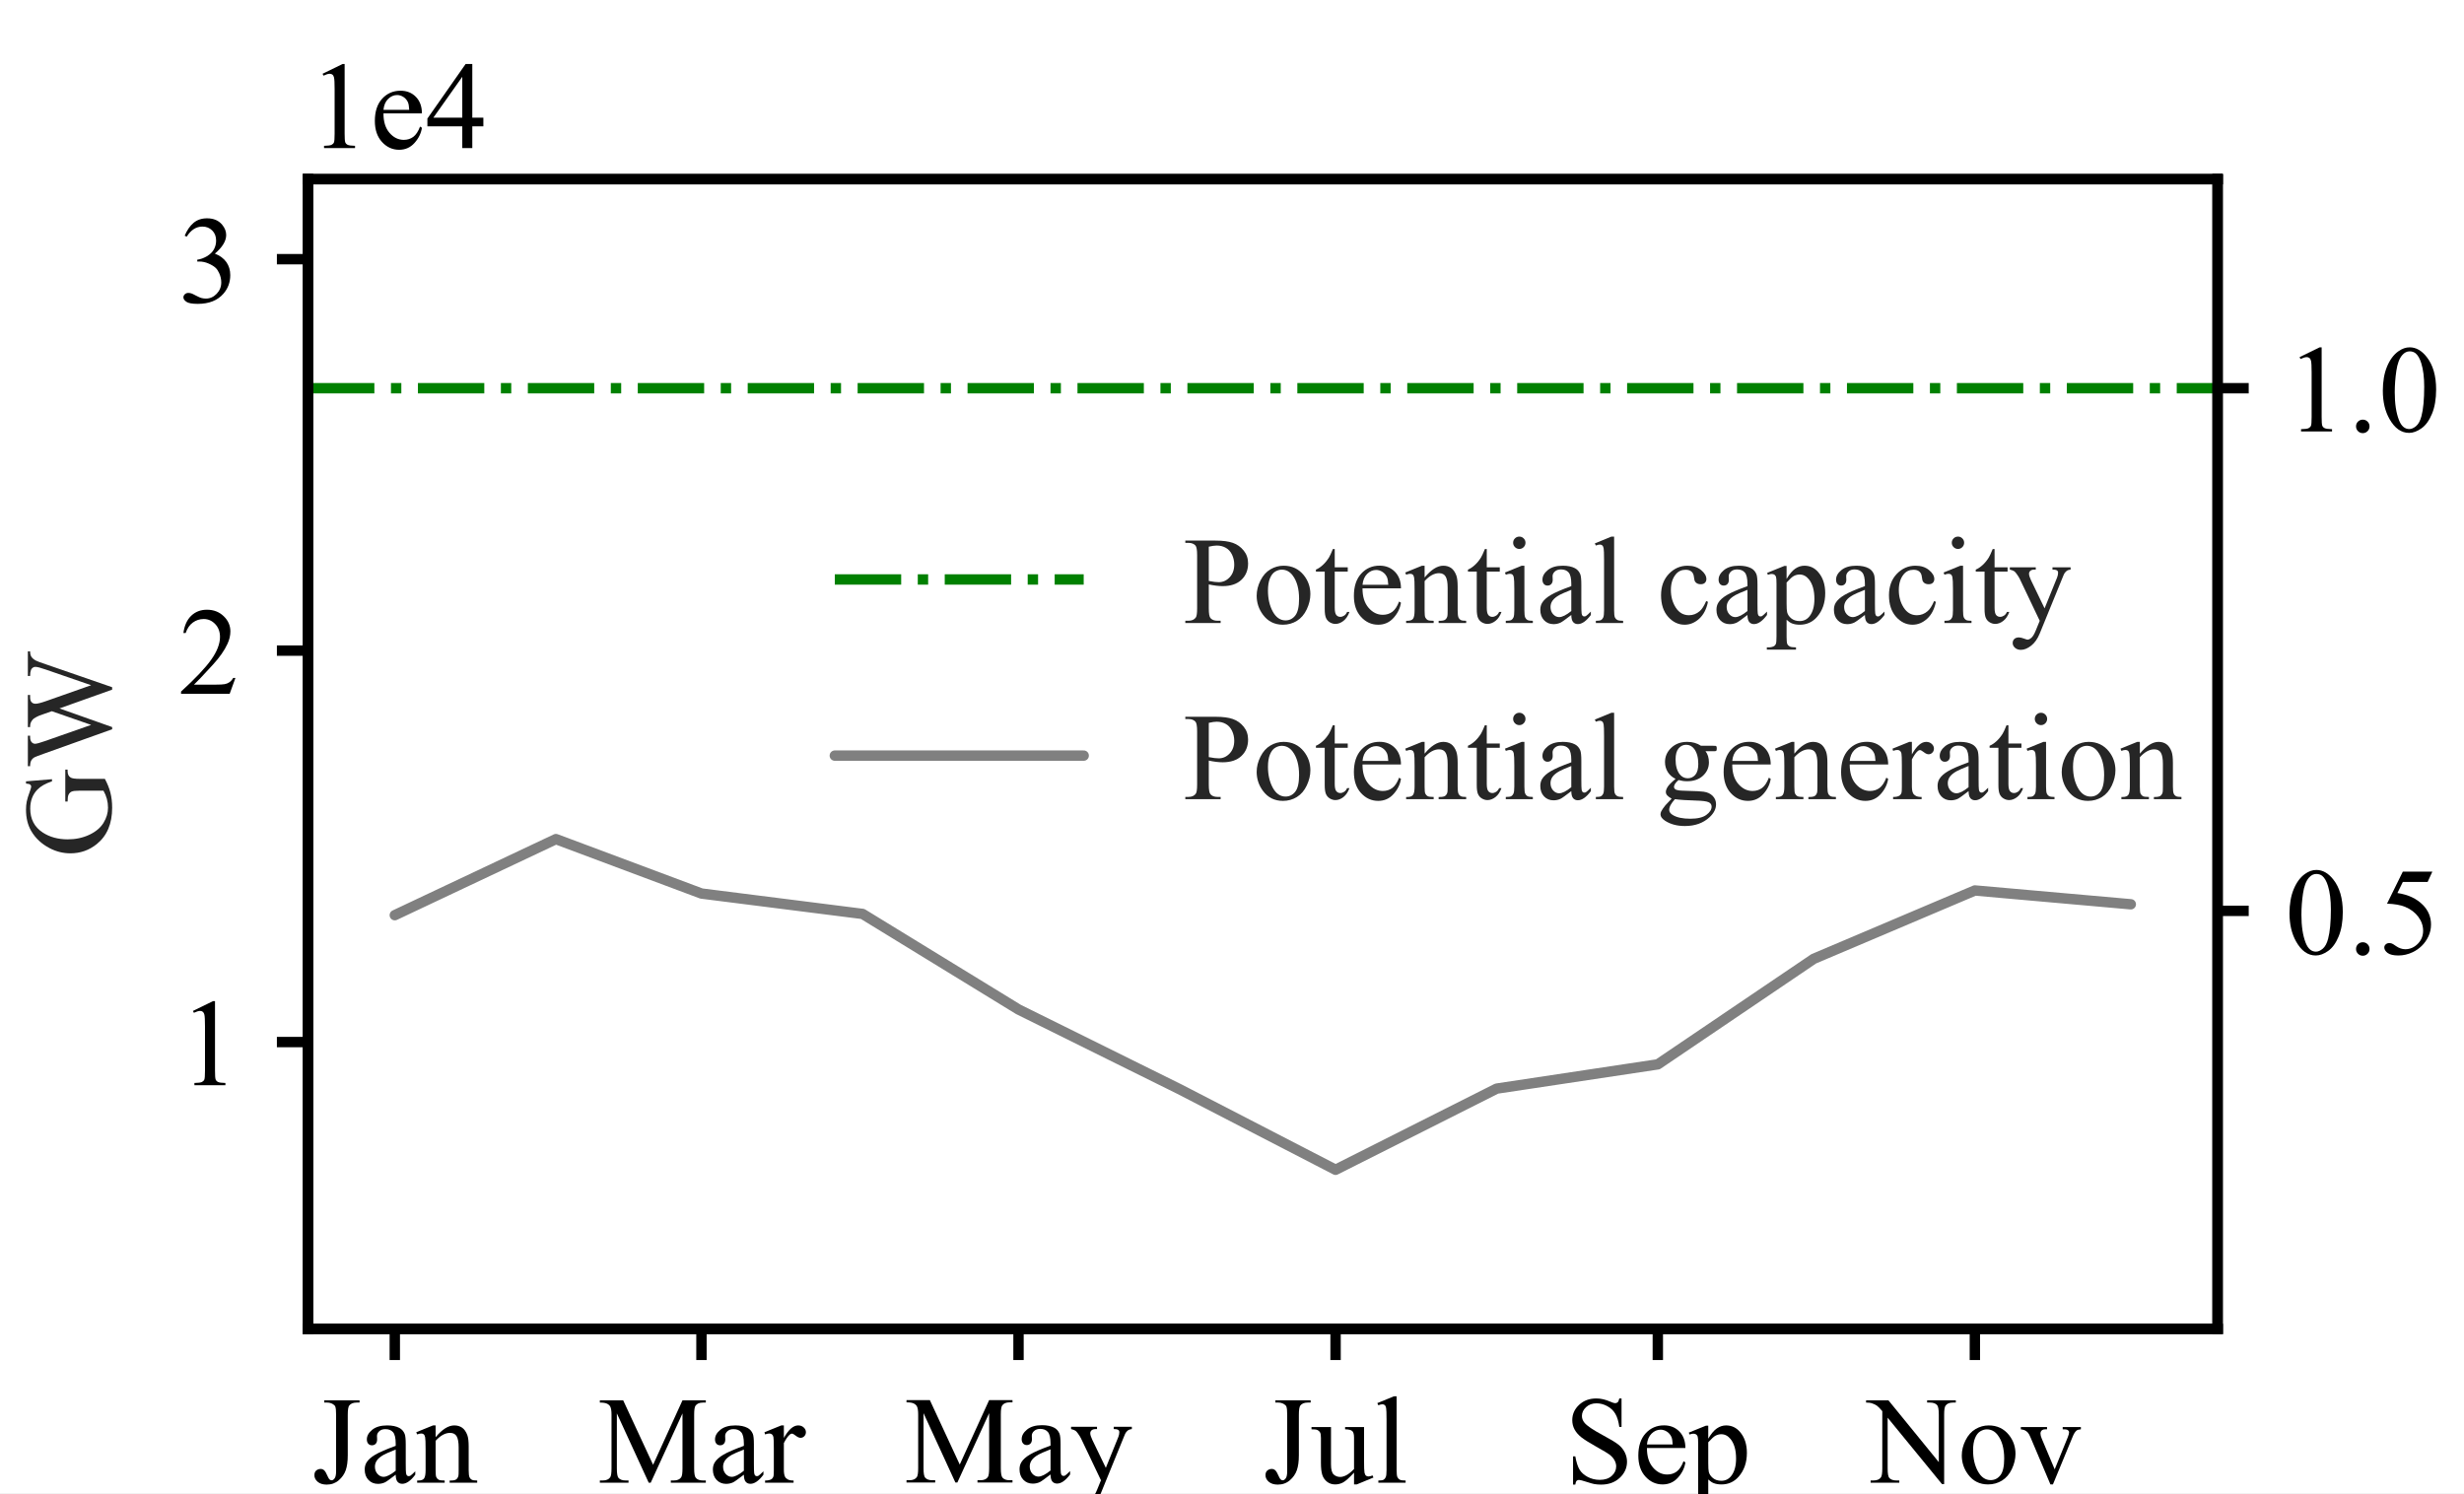
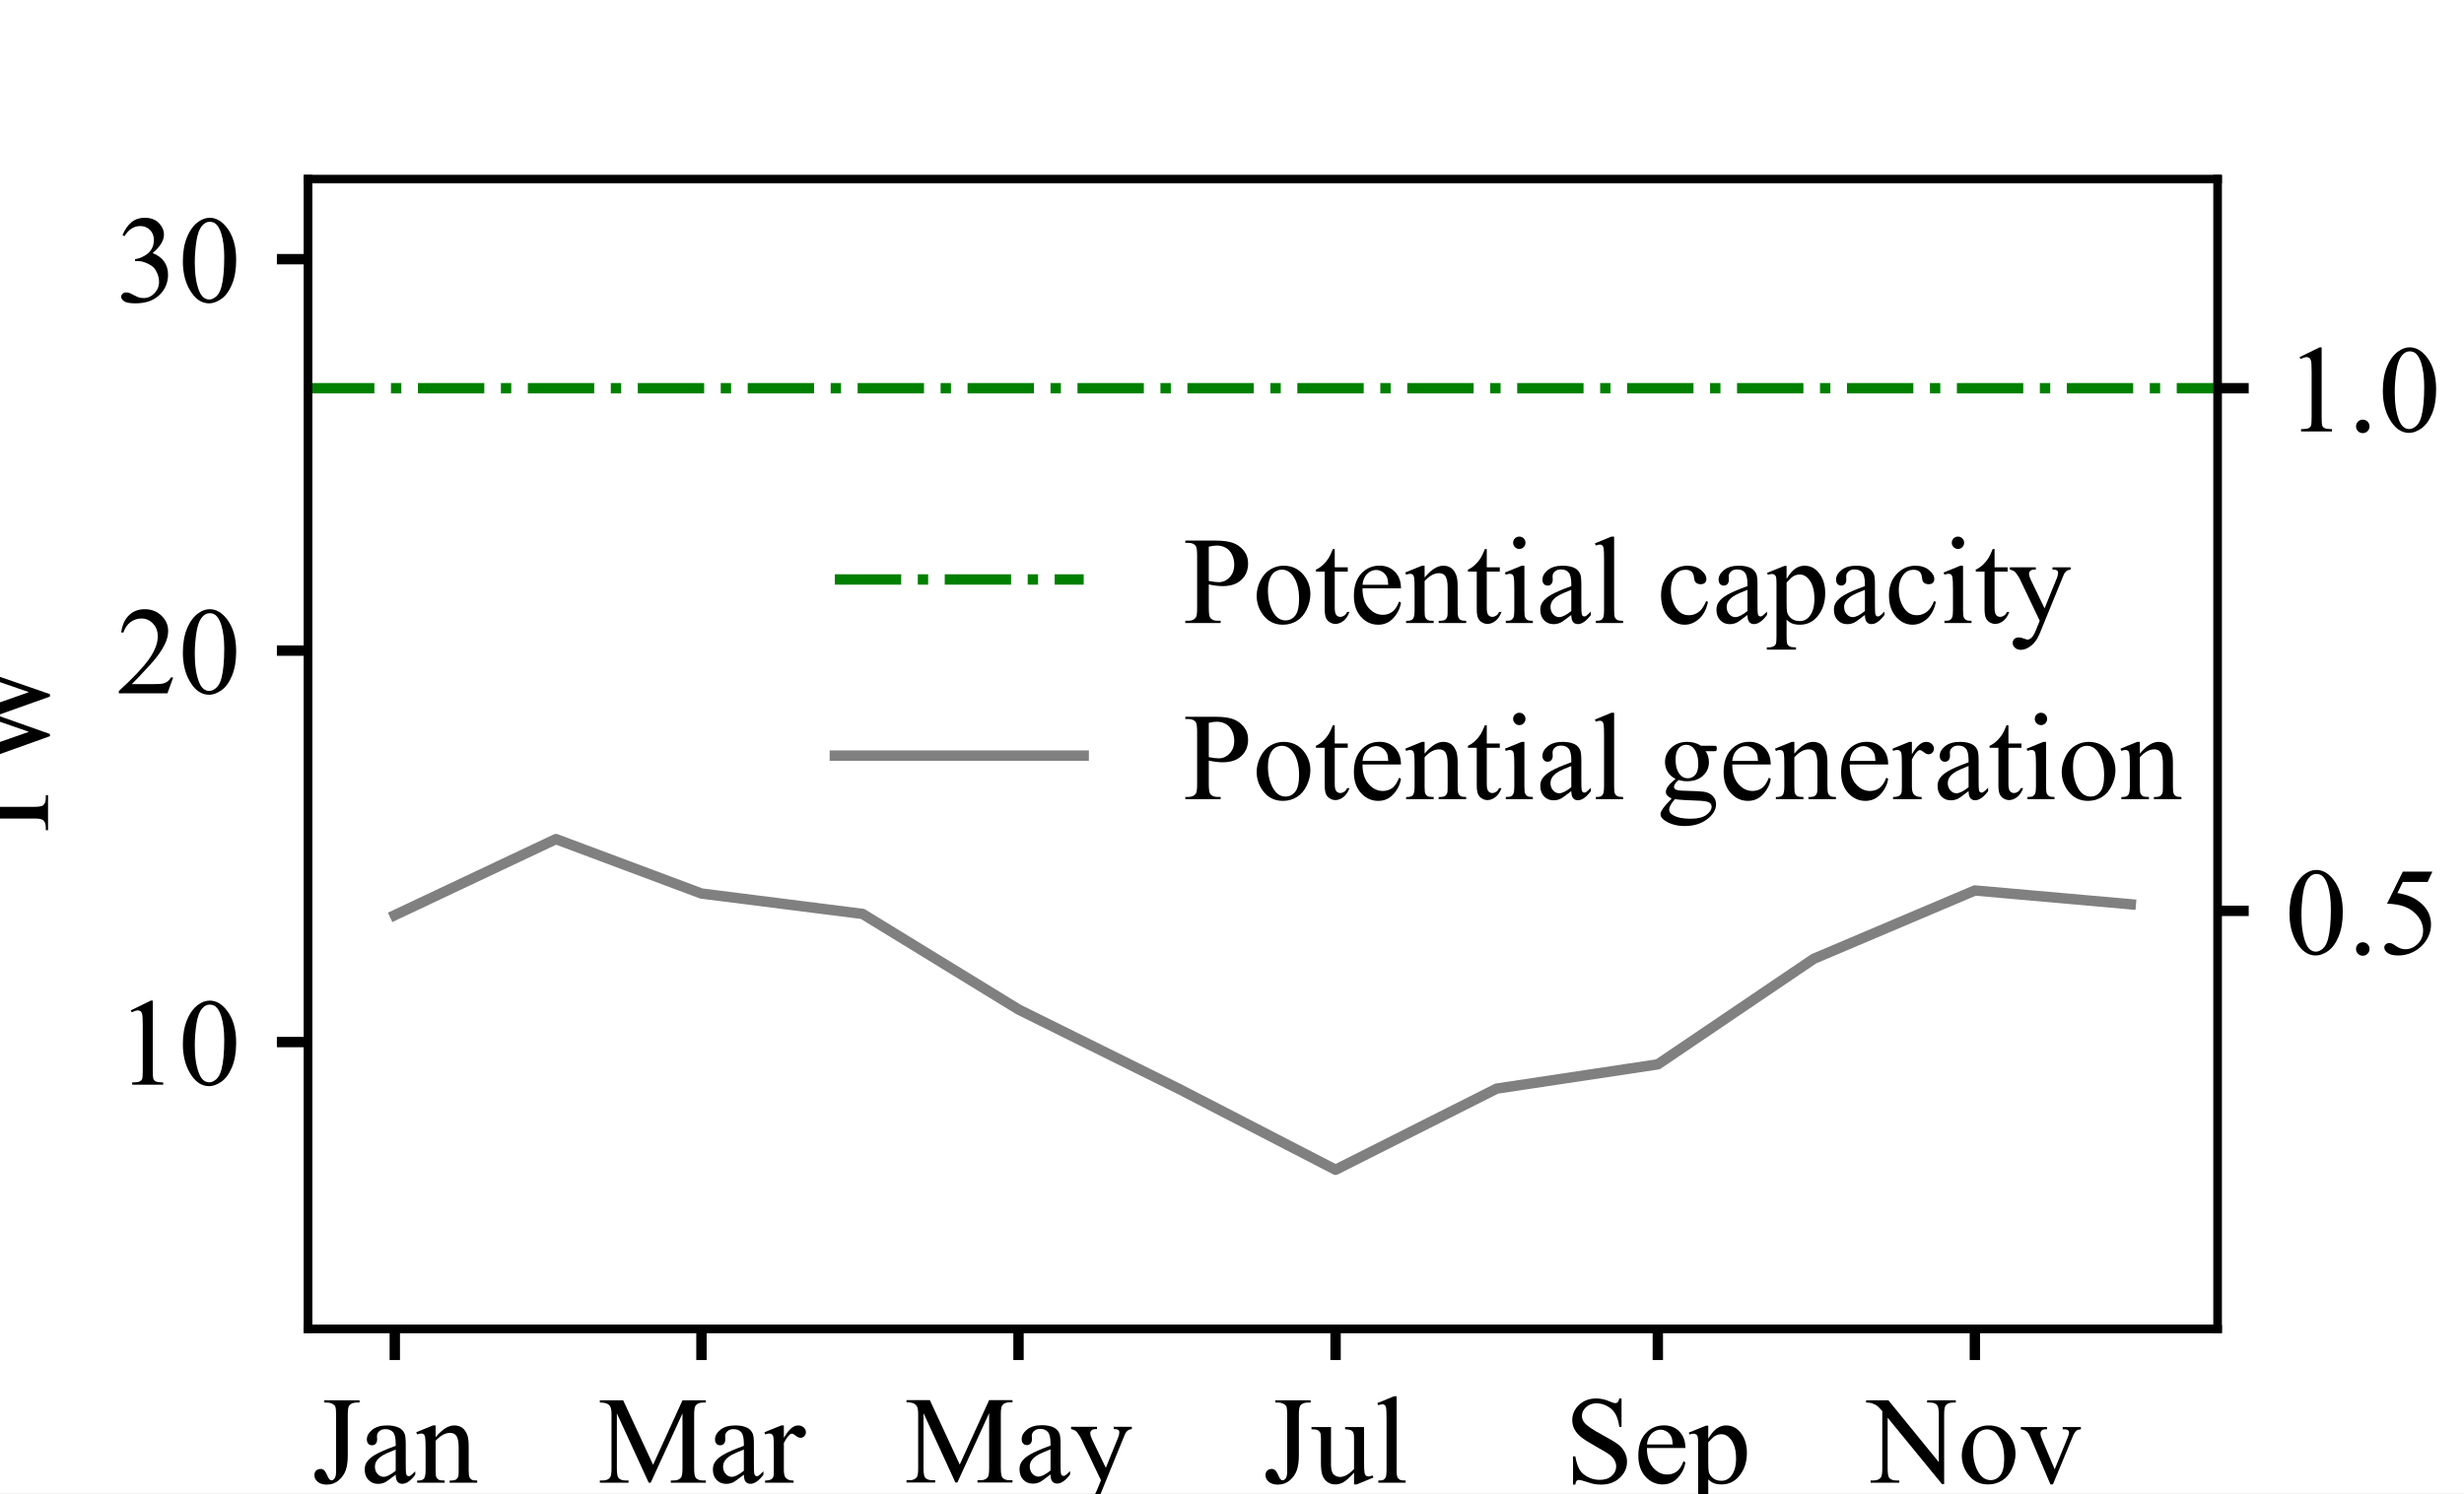
<svg xmlns="http://www.w3.org/2000/svg" xmlns:xlink="http://www.w3.org/1999/xlink" width="237.6pt" height="144pt" viewBox="0 0 237.6 144" version="1.1">
  <defs>
    <style type="text/css">*{stroke-linejoin: round; stroke-linecap: butt}</style>
  </defs>
  <g id="figure_1">
    <g id="patch_1">
      <path d="M 0 144  L 237.6 144  L 237.6 0  L 0 0  z " style="fill: #ffffff" />
    </g>
    <g id="axes_1">
      <g id="patch_2">
        <path d="M 29.7 128.16  L 213.84 128.16  L 213.84 17.28  L 29.7 17.28  z " style="fill: #ffffff" />
      </g>
      <g id="matplotlib.axis_1">
        <g id="xtick_1">
          <g id="line2d_1">
            <defs>
-               <path id="m8b28a72fe4" d="M 0 0  L 0 3  " style="stroke: #000000" />
-             </defs>
-             <g>
-               <use xlink:href="#m8b28a72fe4" x="38.07" y="128.16" style="stroke: #000000" />
+               <path id="md7f08eeae6" d="M 0 0  L 0 3  " style="stroke: #000000" />
+             </defs>
+             <g>
+               <use xlink:href="#md7f08eeae6" x="38.07" y="128.16" style="stroke: #000000" />
            </g>
          </g>
          <g id="text_1">
            <g transform="translate(30.07125 142.9925) scale(0.12 -0.12)">
              <defs>
                <path id="TimesNewRomanPSMT-4a" d="M 638 4122  L 638 4238  L 2453 4238  L 2453 4122  L 2300 4122  Q 2041 4122 1922 3969  Q 1847 3869 1847 3488  L 1847 1416  Q 1847 938 1742 641  Q 1638 344 1381 123  Q 1125 -97 763 -97  Q 469 -97 300 48  Q 131 194 131 381  Q 131 534 209 613  Q 313 709 450 709  Q 550 709 629 643  Q 709 578 831 294  Q 903 125 1016 125  Q 1100 125 1173 228  Q 1247 331 1247 594  L 1247 3488  Q 1247 3809 1206 3913  Q 1175 3991 1075 4047  Q 941 4122 791 4122  L 638 4122  z " transform="scale(0.015625)" />
                <path id="TimesNewRomanPSMT-61" d="M 1822 413  Q 1381 72 1269 19  Q 1100 -59 909 -59  Q 613 -59 420 144  Q 228 347 228 678  Q 228 888 322 1041  Q 450 1253 767 1440  Q 1084 1628 1822 1897  L 1822 2009  Q 1822 2438 1686 2597  Q 1550 2756 1291 2756  Q 1094 2756 978 2650  Q 859 2544 859 2406  L 866 2225  Q 866 2081 792 2003  Q 719 1925 600 1925  Q 484 1925 411 2006  Q 338 2088 338 2228  Q 338 2497 613 2722  Q 888 2947 1384 2947  Q 1766 2947 2009 2819  Q 2194 2722 2281 2516  Q 2338 2381 2338 1966  L 2338 994  Q 2338 584 2353 492  Q 2369 400 2405 369  Q 2441 338 2488 338  Q 2538 338 2575 359  Q 2641 400 2828 588  L 2828 413  Q 2478 -56 2159 -56  Q 2006 -56 1915 50  Q 1825 156 1822 413  z M 1822 616  L 1822 1706  Q 1350 1519 1213 1441  Q 966 1303 859 1153  Q 753 1003 753 825  Q 753 600 887 451  Q 1022 303 1197 303  Q 1434 303 1822 616  z " transform="scale(0.015625)" />
                <path id="TimesNewRomanPSMT-6e" d="M 1034 2341  Q 1538 2947 1994 2947  Q 2228 2947 2397 2830  Q 2566 2713 2666 2444  Q 2734 2256 2734 1869  L 2734 647  Q 2734 375 2778 278  Q 2813 200 2889 156  Q 2966 113 3172 113  L 3172 0  L 1756 0  L 1756 113  L 1816 113  Q 2016 113 2095 173  Q 2175 234 2206 353  Q 2219 400 2219 647  L 2219 1819  Q 2219 2209 2117 2386  Q 2016 2563 1775 2563  Q 1403 2563 1034 2156  L 1034 647  Q 1034 356 1069 288  Q 1113 197 1189 155  Q 1266 113 1500 113  L 1500 0  L 84 0  L 84 113  L 147 113  Q 366 113 442 223  Q 519 334 519 647  L 519 1709  Q 519 2225 495 2337  Q 472 2450 423 2490  Q 375 2531 294 2531  Q 206 2531 84 2484  L 38 2597  L 900 2947  L 1034 2947  L 1034 2341  z " transform="scale(0.015625)" />
              </defs>
              <use xlink:href="#TimesNewRomanPSMT-4a" />
              <use xlink:href="#TimesNewRomanPSMT-61" x="38.916" />
              <use xlink:href="#TimesNewRomanPSMT-6e" x="83.301" />
            </g>
          </g>
        </g>
        <g id="xtick_2">
          <g id="line2d_2">
            <g>
-               <use xlink:href="#m8b28a72fe4" x="67.641" y="128.16" style="stroke: #000000" />
+               <use xlink:href="#md7f08eeae6" x="67.641" y="128.16" style="stroke: #000000" />
            </g>
          </g>
          <g id="text_2">
            <g transform="translate(57.6441 142.9925) scale(0.12 -0.12)">
              <defs>
                <path id="TimesNewRomanPSMT-4d" d="M 2619 0  L 981 3566  L 981 734  Q 981 344 1066 247  Q 1181 116 1431 116  L 1581 116  L 1581 0  L 106 0  L 106 116  L 256 116  Q 525 116 638 278  Q 706 378 706 734  L 706 3503  Q 706 3784 644 3909  Q 600 4000 483 4061  Q 366 4122 106 4122  L 106 4238  L 1306 4238  L 2844 922  L 4356 4238  L 5556 4238  L 5556 4122  L 5409 4122  Q 5138 4122 5025 3959  Q 4956 3859 4956 3503  L 4956 734  Q 4956 344 5044 247  Q 5159 116 5409 116  L 5556 116  L 5556 0  L 3756 0  L 3756 116  L 3906 116  Q 4178 116 4288 278  Q 4356 378 4356 734  L 4356 3566  L 2722 0  L 2619 0  z " transform="scale(0.015625)" />
                <path id="TimesNewRomanPSMT-72" d="M 1038 2947  L 1038 2303  Q 1397 2947 1775 2947  Q 1947 2947 2059 2842  Q 2172 2738 2172 2600  Q 2172 2478 2090 2393  Q 2009 2309 1897 2309  Q 1788 2309 1652 2417  Q 1516 2525 1450 2525  Q 1394 2525 1328 2463  Q 1188 2334 1038 2041  L 1038 669  Q 1038 431 1097 309  Q 1138 225 1241 169  Q 1344 113 1538 113  L 1538 0  L 72 0  L 72 113  Q 291 113 397 181  Q 475 231 506 341  Q 522 394 522 644  L 522 1753  Q 522 2253 501 2348  Q 481 2444 426 2487  Q 372 2531 291 2531  Q 194 2531 72 2484  L 41 2597  L 906 2947  L 1038 2947  z " transform="scale(0.015625)" />
              </defs>
              <use xlink:href="#TimesNewRomanPSMT-4d" />
              <use xlink:href="#TimesNewRomanPSMT-61" x="88.916" />
              <use xlink:href="#TimesNewRomanPSMT-72" x="133.301" />
            </g>
          </g>
        </g>
        <g id="xtick_3">
          <g id="line2d_3">
            <g>
-               <use xlink:href="#m8b28a72fe4" x="98.214" y="128.16" style="stroke: #000000" />
+               <use xlink:href="#md7f08eeae6" x="98.214" y="128.16" style="stroke: #000000" />
            </g>
          </g>
          <g id="text_3">
            <g transform="translate(87.21496 142.97) scale(0.12 -0.12)">
              <defs>
                <path id="TimesNewRomanPSMT-79" d="M 38 2863  L 1372 2863  L 1372 2747  L 1306 2747  Q 1166 2747 1095 2686  Q 1025 2625 1025 2534  Q 1025 2413 1128 2197  L 1825 753  L 2466 2334  Q 2519 2463 2519 2588  Q 2519 2644 2497 2672  Q 2472 2706 2419 2726  Q 2366 2747 2231 2747  L 2231 2863  L 3163 2863  L 3163 2747  Q 3047 2734 2984 2696  Q 2922 2659 2847 2556  Q 2819 2513 2741 2316  L 1575 -541  Q 1406 -956 1132 -1168  Q 859 -1381 606 -1381  Q 422 -1381 303 -1275  Q 184 -1169 184 -1031  Q 184 -900 270 -820  Q 356 -741 506 -741  Q 609 -741 788 -809  Q 913 -856 944 -856  Q 1038 -856 1148 -759  Q 1259 -663 1372 -384  L 1575 113  L 547 2272  Q 500 2369 397 2513  Q 319 2622 269 2659  Q 197 2709 38 2747  L 38 2863  z " transform="scale(0.015625)" />
              </defs>
              <use xlink:href="#TimesNewRomanPSMT-4d" />
              <use xlink:href="#TimesNewRomanPSMT-61" x="88.916" />
              <use xlink:href="#TimesNewRomanPSMT-79" x="133.301" />
            </g>
          </g>
        </g>
        <g id="xtick_4">
          <g id="line2d_4">
            <g>
-               <use xlink:href="#m8b28a72fe4" x="128.787" y="128.16" style="stroke: #000000" />
+               <use xlink:href="#md7f08eeae6" x="128.787" y="128.16" style="stroke: #000000" />
            </g>
          </g>
          <g id="text_4">
            <g transform="translate(121.7846 142.9925) scale(0.12 -0.12)">
              <defs>
                <path id="TimesNewRomanPSMT-75" d="M 2709 2863  L 2709 1128  Q 2709 631 2732 520  Q 2756 409 2807 365  Q 2859 322 2928 322  Q 3025 322 3147 375  L 3191 266  L 2334 -88  L 2194 -88  L 2194 519  Q 1825 119 1631 15  Q 1438 -88 1222 -88  Q 981 -88 804 51  Q 628 191 559 409  Q 491 628 491 1028  L 491 2306  Q 491 2509 447 2587  Q 403 2666 317 2708  Q 231 2750 6 2747  L 6 2863  L 1009 2863  L 1009 947  Q 1009 547 1148 422  Q 1288 297 1484 297  Q 1619 297 1789 381  Q 1959 466 2194 703  L 2194 2325  Q 2194 2569 2105 2655  Q 2016 2741 1734 2747  L 1734 2863  L 2709 2863  z " transform="scale(0.015625)" />
                <path id="TimesNewRomanPSMT-6c" d="M 1184 4444  L 1184 647  Q 1184 378 1223 290  Q 1263 203 1344 158  Q 1425 113 1647 113  L 1647 0  L 244 0  L 244 113  Q 441 113 512 153  Q 584 194 625 287  Q 666 381 666 647  L 666 3247  Q 666 3731 644 3842  Q 622 3953 573 3993  Q 525 4034 450 4034  Q 369 4034 244 3984  L 191 4094  L 1044 4444  L 1184 4444  z " transform="scale(0.015625)" />
              </defs>
              <use xlink:href="#TimesNewRomanPSMT-4a" />
              <use xlink:href="#TimesNewRomanPSMT-75" x="38.916" />
              <use xlink:href="#TimesNewRomanPSMT-6c" x="88.916" />
            </g>
          </g>
        </g>
        <g id="xtick_5">
          <g id="line2d_5">
            <g>
-               <use xlink:href="#m8b28a72fe4" x="159.861" y="128.16" style="stroke: #000000" />
+               <use xlink:href="#md7f08eeae6" x="159.861" y="128.16" style="stroke: #000000" />
            </g>
          </g>
          <g id="text_5">
            <g transform="translate(150.861 142.9925) scale(0.12 -0.12)">
              <defs>
                <path id="TimesNewRomanPSMT-53" d="M 2934 4334  L 2934 2869  L 2819 2869  Q 2763 3291 2617 3541  Q 2472 3791 2203 3937  Q 1934 4084 1647 4084  Q 1322 4084 1109 3886  Q 897 3688 897 3434  Q 897 3241 1031 3081  Q 1225 2847 1953 2456  Q 2547 2138 2764 1967  Q 2981 1797 3098 1565  Q 3216 1334 3216 1081  Q 3216 600 2842 251  Q 2469 -97 1881 -97  Q 1697 -97 1534 -69  Q 1438 -53 1133 45  Q 828 144 747 144  Q 669 144 623 97  Q 578 50 556 -97  L 441 -97  L 441 1356  L 556 1356  Q 638 900 775 673  Q 913 447 1195 297  Q 1478 147 1816 147  Q 2206 147 2432 353  Q 2659 559 2659 841  Q 2659 997 2573 1156  Q 2488 1316 2306 1453  Q 2184 1547 1640 1851  Q 1097 2156 867 2337  Q 638 2519 519 2737  Q 400 2956 400 3219  Q 400 3675 750 4004  Q 1100 4334 1641 4334  Q 1978 4334 2356 4169  Q 2531 4091 2603 4091  Q 2684 4091 2736 4139  Q 2788 4188 2819 4334  L 2934 4334  z " transform="scale(0.015625)" />
                <path id="TimesNewRomanPSMT-65" d="M 681 1784  Q 678 1147 991 784  Q 1303 422 1725 422  Q 2006 422 2214 576  Q 2422 731 2563 1106  L 2659 1044  Q 2594 616 2278 264  Q 1963 -88 1488 -88  Q 972 -88 605 314  Q 238 716 238 1394  Q 238 2128 614 2539  Q 991 2950 1559 2950  Q 2041 2950 2350 2633  Q 2659 2316 2659 1784  L 681 1784  z M 681 1966  L 2006 1966  Q 1991 2241 1941 2353  Q 1863 2528 1708 2628  Q 1553 2728 1384 2728  Q 1125 2728 920 2526  Q 716 2325 681 1966  z " transform="scale(0.015625)" />
                <path id="TimesNewRomanPSMT-70" d="M -6 2578  L 875 2934  L 994 2934  L 994 2266  Q 1216 2644 1439 2795  Q 1663 2947 1909 2947  Q 2341 2947 2628 2609  Q 2981 2197 2981 1534  Q 2981 794 2556 309  Q 2206 -88 1675 -88  Q 1444 -88 1275 -22  Q 1150 25 994 166  L 994 -706  Q 994 -1000 1030 -1079  Q 1066 -1159 1155 -1206  Q 1244 -1253 1478 -1253  L 1478 -1369  L -22 -1369  L -22 -1253  L 56 -1253  Q 228 -1256 350 -1188  Q 409 -1153 442 -1076  Q 475 -1000 475 -688  L 475 2019  Q 475 2297 450 2372  Q 425 2447 370 2484  Q 316 2522 222 2522  Q 147 2522 31 2478  L -6 2578  z M 994 2081  L 994 1013  Q 994 666 1022 556  Q 1066 375 1236 237  Q 1406 100 1666 100  Q 1978 100 2172 344  Q 2425 663 2425 1241  Q 2425 1897 2138 2250  Q 1938 2494 1663 2494  Q 1513 2494 1366 2419  Q 1253 2363 994 2081  z " transform="scale(0.015625)" />
              </defs>
              <use xlink:href="#TimesNewRomanPSMT-53" />
              <use xlink:href="#TimesNewRomanPSMT-65" x="55.615" />
              <use xlink:href="#TimesNewRomanPSMT-70" x="100" />
            </g>
          </g>
        </g>
        <g id="xtick_6">
          <g id="line2d_6">
            <g>
-               <use xlink:href="#m8b28a72fe4" x="190.434" y="128.16" style="stroke: #000000" />
+               <use xlink:href="#md7f08eeae6" x="190.434" y="128.16" style="stroke: #000000" />
            </g>
          </g>
          <g id="text_6">
            <g transform="translate(180.1009 142.9925) scale(0.12 -0.12)">
              <defs>
                <path id="TimesNewRomanPSMT-4e" d="M -84 4238  L 1066 4238  L 3656 1059  L 3656 3503  Q 3656 3894 3569 3991  Q 3453 4122 3203 4122  L 3056 4122  L 3056 4238  L 4531 4238  L 4531 4122  L 4381 4122  Q 4113 4122 4000 3959  Q 3931 3859 3931 3503  L 3931 -69  L 3819 -69  L 1025 3344  L 1025 734  Q 1025 344 1109 247  Q 1228 116 1475 116  L 1625 116  L 1625 0  L 150 0  L 150 116  L 297 116  Q 569 116 681 278  Q 750 378 750 734  L 750 3681  Q 566 3897 470 3965  Q 375 4034 191 4094  Q 100 4122 -84 4122  L -84 4238  z " transform="scale(0.015625)" />
                <path id="TimesNewRomanPSMT-6f" d="M 1600 2947  Q 2250 2947 2644 2453  Q 2978 2031 2978 1484  Q 2978 1100 2793 706  Q 2609 313 2286 112  Q 1963 -88 1566 -88  Q 919 -88 538 428  Q 216 863 216 1403  Q 216 1797 411 2186  Q 606 2575 925 2761  Q 1244 2947 1600 2947  z M 1503 2744  Q 1338 2744 1170 2645  Q 1003 2547 900 2300  Q 797 2053 797 1666  Q 797 1041 1045 587  Q 1294 134 1700 134  Q 2003 134 2200 384  Q 2397 634 2397 1244  Q 2397 2006 2069 2444  Q 1847 2744 1503 2744  z " transform="scale(0.015625)" />
                <path id="TimesNewRomanPSMT-76" d="M 53 2863  L 1400 2863  L 1400 2747  L 1313 2747  Q 1191 2747 1127 2687  Q 1063 2628 1063 2528  Q 1063 2419 1128 2269  L 1794 688  L 2463 2328  Q 2534 2503 2534 2594  Q 2534 2638 2509 2666  Q 2475 2713 2422 2730  Q 2369 2747 2206 2747  L 2206 2863  L 3141 2863  L 3141 2747  Q 2978 2734 2916 2681  Q 2806 2588 2719 2369  L 1703 -88  L 1575 -88  L 553 2328  Q 484 2497 421 2570  Q 359 2644 263 2694  Q 209 2722 53 2747  L 53 2863  z " transform="scale(0.015625)" />
              </defs>
              <use xlink:href="#TimesNewRomanPSMT-4e" />
              <use xlink:href="#TimesNewRomanPSMT-6f" x="72.217" />
              <use xlink:href="#TimesNewRomanPSMT-76" x="122.217" />
            </g>
          </g>
        </g>
      </g>
      <g id="matplotlib.axis_2">
        <g id="ytick_1">
          <g id="line2d_7">
            <defs>
-               <path id="m604a3c6dfc" d="M 0 0  L -3 0  " style="stroke: #000000" />
-             </defs>
-             <g>
-               <use xlink:href="#m604a3c6dfc" x="29.7" y="100.493" style="stroke: #000000" />
+               <path id="mec3d476c52" d="M 0 0  L -3 0  " style="stroke: #000000" />
+             </defs>
+             <g>
+               <use xlink:href="#mec3d476c52" x="29.7" y="100.493" style="stroke: #000000" />
            </g>
          </g>
          <g id="text_7">
-             <g transform="translate(17.2 104.6588) scale(0.12 -0.12)">
+             <g transform="translate(11.2 104.6588) scale(0.12 -0.12)">
              <defs>
                <path id="TimesNewRomanPSMT-31" d="M 750 3822  L 1781 4325  L 1884 4325  L 1884 747  Q 1884 391 1914 303  Q 1944 216 2037 169  Q 2131 122 2419 116  L 2419 0  L 825 0  L 825 116  Q 1125 122 1212 167  Q 1300 213 1334 289  Q 1369 366 1369 747  L 1369 3034  Q 1369 3497 1338 3628  Q 1316 3728 1258 3775  Q 1200 3822 1119 3822  Q 1003 3822 797 3725  L 750 3822  z " transform="scale(0.015625)" />
-               </defs>
-               <use xlink:href="#TimesNewRomanPSMT-31" />
+                 <path id="TimesNewRomanPSMT-30" d="M 231 2094  Q 231 2819 450 3342  Q 669 3866 1031 4122  Q 1313 4325 1613 4325  Q 2100 4325 2488 3828  Q 2972 3213 2972 2159  Q 2972 1422 2759 906  Q 2547 391 2217 158  Q 1888 -75 1581 -75  Q 975 -75 572 641  Q 231 1244 231 2094  z M 844 2016  Q 844 1141 1059 588  Q 1238 122 1591 122  Q 1759 122 1940 273  Q 2122 425 2216 781  Q 2359 1319 2359 2297  Q 2359 3022 2209 3506  Q 2097 3866 1919 4016  Q 1791 4119 1609 4119  Q 1397 4119 1231 3928  Q 1006 3669 925 3112  Q 844 2556 844 2016  z " transform="scale(0.015625)" />
+               </defs>
+               <use xlink:href="#TimesNewRomanPSMT-31" transform="translate(0 0.421875)" />
+               <use xlink:href="#TimesNewRomanPSMT-30" transform="translate(50 0.421875)" />
            </g>
          </g>
        </g>
        <g id="ytick_2">
          <g id="line2d_8">
            <g>
-               <use xlink:href="#m604a3c6dfc" x="29.7" y="62.745" style="stroke: #000000" />
+               <use xlink:href="#mec3d476c52" x="29.7" y="62.745" style="stroke: #000000" />
            </g>
          </g>
          <g id="text_8">
-             <g transform="translate(17.2 66.91128) scale(0.12 -0.12)">
+             <g transform="translate(11.2 66.91128) scale(0.12 -0.12)">
              <defs>
                <path id="TimesNewRomanPSMT-32" d="M 2934 816  L 2638 0  L 138 0  L 138 116  Q 1241 1122 1691 1759  Q 2141 2397 2141 2925  Q 2141 3328 1894 3587  Q 1647 3847 1303 3847  Q 991 3847 742 3664  Q 494 3481 375 3128  L 259 3128  Q 338 3706 661 4015  Q 984 4325 1469 4325  Q 1984 4325 2329 3994  Q 2675 3663 2675 3213  Q 2675 2891 2525 2569  Q 2294 2063 1775 1497  Q 997 647 803 472  L 1909 472  Q 2247 472 2383 497  Q 2519 522 2628 598  Q 2738 675 2819 816  L 2934 816  z " transform="scale(0.015625)" />
              </defs>
-               <use xlink:href="#TimesNewRomanPSMT-32" />
+               <use xlink:href="#TimesNewRomanPSMT-32" transform="translate(0 0.421875)" />
+               <use xlink:href="#TimesNewRomanPSMT-30" transform="translate(50 0.421875)" />
            </g>
          </g>
        </g>
        <g id="ytick_3">
          <g id="line2d_9">
            <g>
-               <use xlink:href="#m604a3c6dfc" x="29.7" y="24.998" style="stroke: #000000" />
+               <use xlink:href="#mec3d476c52" x="29.7" y="24.998" style="stroke: #000000" />
            </g>
          </g>
          <g id="text_9">
-             <g transform="translate(17.2 29.16379) scale(0.12 -0.12)">
+             <g transform="translate(11.2 29.16379) scale(0.12 -0.12)">
              <defs>
                <path id="TimesNewRomanPSMT-33" d="M 325 3431  Q 506 3859 782 4092  Q 1059 4325 1472 4325  Q 1981 4325 2253 3994  Q 2459 3747 2459 3466  Q 2459 3003 1878 2509  Q 2269 2356 2469 2072  Q 2669 1788 2669 1403  Q 2669 853 2319 450  Q 1863 -75 997 -75  Q 569 -75 414 31  Q 259 138 259 259  Q 259 350 332 419  Q 406 488 509 488  Q 588 488 669 463  Q 722 447 909 348  Q 1097 250 1169 231  Q 1284 197 1416 197  Q 1734 197 1970 444  Q 2206 691 2206 1028  Q 2206 1275 2097 1509  Q 2016 1684 1919 1775  Q 1784 1900 1550 2001  Q 1316 2103 1072 2103  L 972 2103  L 972 2197  Q 1219 2228 1467 2375  Q 1716 2522 1828 2728  Q 1941 2934 1941 3181  Q 1941 3503 1739 3701  Q 1538 3900 1238 3900  Q 753 3900 428 3381  L 325 3431  z " transform="scale(0.015625)" />
              </defs>
-               <use xlink:href="#TimesNewRomanPSMT-33" />
+               <use xlink:href="#TimesNewRomanPSMT-33" transform="translate(0 0.421875)" />
+               <use xlink:href="#TimesNewRomanPSMT-30" transform="translate(50 0.421875)" />
            </g>
          </g>
        </g>
        <g id="text_10">
-           <g style="fill: #262626" transform="translate(10.63312 82.71656) rotate(-90) scale(0.12 -0.12)">
-             <defs>
-               <path id="TimesNewRomanPSMT-47" d="M 3928 4334  L 4038 2997  L 3928 2997  Q 3763 3497 3500 3750  Q 3122 4116 2528 4116  Q 1719 4116 1297 3475  Q 944 2934 944 2188  Q 944 1581 1178 1081  Q 1413 581 1792 348  Q 2172 116 2572 116  Q 2806 116 3025 175  Q 3244 234 3447 350  L 3447 1575  Q 3447 1894 3398 1992  Q 3350 2091 3248 2142  Q 3147 2194 2891 2194  L 2891 2313  L 4531 2313  L 4531 2194  L 4453 2194  Q 4209 2194 4119 2031  Q 4056 1916 4056 1575  L 4056 278  Q 3697 84 3347 -6  Q 2997 -97 2569 -97  Q 1341 -97 703 691  Q 225 1281 225 2053  Q 225 2613 494 3125  Q 813 3734 1369 4063  Q 1834 4334 2469 4334  Q 2700 4334 2889 4296  Q 3078 4259 3425 4131  Q 3600 4066 3659 4066  Q 3719 4066 3761 4120  Q 3803 4175 3813 4334  L 3928 4334  z " transform="scale(0.015625)" />
+           <g transform="translate(4.633125 82.04812) rotate(-90) scale(0.12 -0.12)">
+             <defs>
+               <path id="TimesNewRomanPSMT-54" d="M 3703 4238  L 3750 3244  L 3631 3244  Q 3597 3506 3538 3619  Q 3441 3800 3280 3886  Q 3119 3972 2856 3972  L 2259 3972  L 2259 734  Q 2259 344 2344 247  Q 2463 116 2709 116  L 2856 116  L 2856 0  L 1059 0  L 1059 116  L 1209 116  Q 1478 116 1591 278  Q 1659 378 1659 734  L 1659 3972  L 1150 3972  Q 853 3972 728 3928  Q 566 3869 450 3700  Q 334 3531 313 3244  L 194 3244  L 244 4238  L 3703 4238  z " transform="scale(0.015625)" />
              <path id="TimesNewRomanPSMT-57" d="M 5991 4238  L 5991 4122  Q 5825 4122 5722 4062  Q 5619 4003 5525 3841  Q 5463 3731 5328 3319  L 4147 -97  L 4022 -97  L 3056 2613  L 2097 -97  L 1984 -97  L 725 3422  Q 584 3816 547 3888  Q 484 4006 376 4064  Q 269 4122 84 4122  L 84 4238  L 1653 4238  L 1653 4122  L 1578 4122  Q 1413 4122 1325 4047  Q 1238 3972 1238 3866  Q 1238 3756 1375 3363  L 2209 984  L 2913 3006  L 2788 3363  L 2688 3647  Q 2622 3803 2541 3922  Q 2500 3981 2441 4022  Q 2363 4078 2284 4103  Q 2225 4122 2097 4122  L 2097 4238  L 3747 4238  L 3747 4122  L 3634 4122  Q 3459 4122 3378 4047  Q 3297 3972 3297 3844  Q 3297 3684 3438 3288  L 4250 984  L 5056 3319  Q 5194 3706 5194 3856  Q 5194 3928 5148 3990  Q 5103 4053 5034 4078  Q 4916 4122 4725 4122  L 4725 4238  L 5991 4238  z " transform="scale(0.015625)" />
            </defs>
-             <use xlink:href="#TimesNewRomanPSMT-47" />
-             <use xlink:href="#TimesNewRomanPSMT-57" x="72.217" />
-           </g>
-         </g>
-         <g id="text_11">
-           <g transform="translate(29.7 14.28) scale(0.12 -0.12)">
-             <defs>
-               <path id="TimesNewRomanPSMT-34" d="M 2978 1563  L 2978 1119  L 2409 1119  L 2409 0  L 1894 0  L 1894 1119  L 100 1119  L 100 1519  L 2066 4325  L 2409 4325  L 2409 1563  L 2978 1563  z M 1894 1563  L 1894 3666  L 406 1563  L 1894 1563  z " transform="scale(0.015625)" />
-             </defs>
-             <use xlink:href="#TimesNewRomanPSMT-31" />
-             <use xlink:href="#TimesNewRomanPSMT-65" x="50" />
-             <use xlink:href="#TimesNewRomanPSMT-34" x="94.385" />
+             <use xlink:href="#TimesNewRomanPSMT-54" />
+             <use xlink:href="#TimesNewRomanPSMT-57" x="61.084" />
          </g>
        </g>
      </g>
      <g id="line2d_10">
-         <path d="M 29.7 37.44  L 213.84 37.44  " clip-path="url(#p84d3a834ae)" style="fill: none; stroke-dasharray: 6.4,1.6,1,1.6; stroke-dashoffset: 0; stroke: #008000" />
+         <path d="M 29.7 37.44  L 213.84 37.44  " clip-path="url(#pc2ae0991b4)" style="fill: none; stroke-dasharray: 6.4,1.6,1,1.6; stroke-dashoffset: 0; stroke: #008000" />
      </g>
      <g id="patch_3">
-         <path d="M 29.7 128.16  L 29.7 17.28  " style="fill: none; stroke: #000000; stroke-linejoin: miter; stroke-linecap: square" />
+         <path d="M 29.7 128.16  L 29.7 17.28  " style="fill: none; stroke: #000000; stroke-width: 0.8; stroke-linejoin: miter; stroke-linecap: square" />
      </g>
      <g id="patch_4">
-         <path d="M 213.84 128.16  L 213.84 17.28  " style="fill: none; stroke: #000000; stroke-linejoin: miter; stroke-linecap: square" />
+         <path d="M 213.84 128.16  L 213.84 17.28  " style="fill: none; stroke: #000000; stroke-width: 0.8; stroke-linejoin: miter; stroke-linecap: square" />
      </g>
      <g id="patch_5">
-         <path d="M 29.7 128.16  L 213.84 128.16  " style="fill: none; stroke: #000000; stroke-linejoin: miter; stroke-linecap: square" />
+         <path d="M 29.7 128.16  L 213.84 128.16  " style="fill: none; stroke: #000000; stroke-width: 0.8; stroke-linejoin: miter; stroke-linecap: square" />
      </g>
      <g id="patch_6">
-         <path d="M 29.7 17.28  L 213.84 17.28  " style="fill: none; stroke: #000000; stroke-linejoin: miter; stroke-linecap: square" />
+         <path d="M 29.7 17.28  L 213.84 17.28  " style="fill: none; stroke: #000000; stroke-width: 0.8; stroke-linejoin: miter; stroke-linecap: square" />
      </g>
    </g>
    <g id="axes_2">
      <g id="matplotlib.axis_3">
        <g id="ytick_4">
          <g id="line2d_11">
            <defs>
-               <path id="ma478d572af" d="M 0 0  L 3 0  " style="stroke: #000000" />
-             </defs>
-             <g>
-               <use xlink:href="#ma478d572af" x="213.84" y="87.84" style="stroke: #000000" />
-             </g>
-           </g>
-           <g id="text_12">
+               <path id="mac525e852c" d="M 0 0  L 3 0  " style="stroke: #000000" />
+             </defs>
+             <g>
+               <use xlink:href="#mac525e852c" x="213.84" y="87.84" style="stroke: #000000" />
+             </g>
+           </g>
+           <g id="text_11">
            <g transform="translate(220.34 92.00625) scale(0.12 -0.12)">
              <defs>
-                 <path id="TimesNewRomanPSMT-30" d="M 231 2094  Q 231 2819 450 3342  Q 669 3866 1031 4122  Q 1313 4325 1613 4325  Q 2100 4325 2488 3828  Q 2972 3213 2972 2159  Q 2972 1422 2759 906  Q 2547 391 2217 158  Q 1888 -75 1581 -75  Q 975 -75 572 641  Q 231 1244 231 2094  z M 844 2016  Q 844 1141 1059 588  Q 1238 122 1591 122  Q 1759 122 1940 273  Q 2122 425 2216 781  Q 2359 1319 2359 2297  Q 2359 3022 2209 3506  Q 2097 3866 1919 4016  Q 1791 4119 1609 4119  Q 1397 4119 1231 3928  Q 1006 3669 925 3112  Q 844 2556 844 2016  z " transform="scale(0.015625)" />
                <path id="TimesNewRomanPSMT-2e" d="M 800 606  Q 947 606 1047 504  Q 1147 403 1147 259  Q 1147 116 1045 14  Q 944 -88 800 -88  Q 656 -88 554 14  Q 453 116 453 259  Q 453 406 554 506  Q 656 606 800 606  z " transform="scale(0.015625)" />
                <path id="TimesNewRomanPSMT-35" d="M 2778 4238  L 2534 3706  L 1259 3706  L 981 3138  Q 1809 3016 2294 2522  Q 2709 2097 2709 1522  Q 2709 1188 2573 903  Q 2438 619 2231 419  Q 2025 219 1772 97  Q 1413 -75 1034 -75  Q 653 -75 479 54  Q 306 184 306 341  Q 306 428 378 495  Q 450 563 559 563  Q 641 563 702 538  Q 763 513 909 409  Q 1144 247 1384 247  Q 1750 247 2026 523  Q 2303 800 2303 1197  Q 2303 1581 2056 1914  Q 1809 2247 1375 2428  Q 1034 2569 447 2591  L 1259 4238  L 2778 4238  z " transform="scale(0.015625)" />
              </defs>
              <use xlink:href="#TimesNewRomanPSMT-30" />
              <use xlink:href="#TimesNewRomanPSMT-2e" x="50" />
              <use xlink:href="#TimesNewRomanPSMT-35" x="75" />
            </g>
          </g>
        </g>
        <g id="ytick_5">
          <g id="line2d_12">
            <g>
-               <use xlink:href="#ma478d572af" x="213.84" y="37.44" style="stroke: #000000" />
-             </g>
-           </g>
-           <g id="text_13">
+               <use xlink:href="#mac525e852c" x="213.84" y="37.44" style="stroke: #000000" />
+             </g>
+           </g>
+           <g id="text_12">
            <g transform="translate(220.34 41.60625) scale(0.12 -0.12)">
              <use xlink:href="#TimesNewRomanPSMT-31" />
              <use xlink:href="#TimesNewRomanPSMT-2e" x="50" />
              <use xlink:href="#TimesNewRomanPSMT-30" x="75" />
            </g>
          </g>
        </g>
-         <g id="text_14">
-           <g style="fill: #262626" transform="translate(247.6725 117.0291) rotate(-90) scale(0.12 -0.12)">
+         <g id="text_13">
+           <g transform="translate(247.6725 117.0291) rotate(-90) scale(0.12 -0.12)">
            <defs>
              <path id="TimesNewRomanPSMT-43" d="M 3853 4334  L 3950 2894  L 3853 2894  Q 3659 3541 3300 3825  Q 2941 4109 2438 4109  Q 2016 4109 1675 3895  Q 1334 3681 1139 3212  Q 944 2744 944 2047  Q 944 1472 1128 1050  Q 1313 628 1683 403  Q 2053 178 2528 178  Q 2941 178 3256 354  Q 3572 531 3950 1056  L 4047 994  Q 3728 428 3303 165  Q 2878 -97 2294 -97  Q 1241 -97 663 684  Q 231 1266 231 2053  Q 231 2688 515 3219  Q 800 3750 1298 4042  Q 1797 4334 2388 4334  Q 2847 4334 3294 4109  Q 3425 4041 3481 4041  Q 3566 4041 3628 4100  Q 3709 4184 3744 4334  L 3853 4334  z " transform="scale(0.015625)" />
              <path id="TimesNewRomanPSMT-63" d="M 2631 1088  Q 2516 522 2178 217  Q 1841 -88 1431 -88  Q 944 -88 581 321  Q 219 731 219 1428  Q 219 2103 620 2525  Q 1022 2947 1584 2947  Q 2006 2947 2278 2723  Q 2550 2500 2550 2259  Q 2550 2141 2473 2067  Q 2397 1994 2259 1994  Q 2075 1994 1981 2113  Q 1928 2178 1911 2362  Q 1894 2547 1784 2644  Q 1675 2738 1481 2738  Q 1169 2738 978 2506  Q 725 2200 725 1697  Q 725 1184 976 792  Q 1228 400 1656 400  Q 1963 400 2206 609  Q 2378 753 2541 1131  L 2631 1088  z " transform="scale(0.015625)" />
              <path id="TimesNewRomanPSMT-69" d="M 928 4444  Q 1059 4444 1151 4351  Q 1244 4259 1244 4128  Q 1244 3997 1151 3903  Q 1059 3809 928 3809  Q 797 3809 703 3903  Q 609 3997 609 4128  Q 609 4259 701 4351  Q 794 4444 928 4444  z M 1188 2947  L 1188 647  Q 1188 378 1227 289  Q 1266 200 1342 156  Q 1419 113 1622 113  L 1622 0  L 231 0  L 231 113  Q 441 113 512 153  Q 584 194 626 287  Q 669 381 669 647  L 669 1750  Q 669 2216 641 2353  Q 619 2453 572 2492  Q 525 2531 444 2531  Q 356 2531 231 2484  L 188 2597  L 1050 2947  L 1188 2947  z " transform="scale(0.015625)" />
              <path id="TimesNewRomanPSMT-74" d="M 1031 3803  L 1031 2863  L 1700 2863  L 1700 2644  L 1031 2644  L 1031 788  Q 1031 509 1111 412  Q 1191 316 1316 316  Q 1419 316 1516 380  Q 1613 444 1666 569  L 1788 569  Q 1678 263 1478 108  Q 1278 -47 1066 -47  Q 922 -47 784 33  Q 647 113 581 261  Q 516 409 516 719  L 516 2644  L 63 2644  L 63 2747  Q 234 2816 414 2980  Q 594 3144 734 3369  Q 806 3488 934 3803  L 1031 3803  z " transform="scale(0.015625)" />
              <path id="TimesNewRomanPSMT-20" transform="scale(0.015625)" />
              <path id="TimesNewRomanPSMT-66" d="M 1319 2638  L 1319 756  Q 1319 356 1406 250  Q 1522 113 1716 113  L 1975 113  L 1975 0  L 266 0  L 266 113  L 394 113  Q 519 113 622 175  Q 725 238 764 344  Q 803 450 803 756  L 803 2638  L 247 2638  L 247 2863  L 803 2863  L 803 3050  Q 803 3478 940 3775  Q 1078 4072 1361 4255  Q 1644 4438 1997 4438  Q 2325 4438 2600 4225  Q 2781 4084 2781 3909  Q 2781 3816 2700 3733  Q 2619 3650 2525 3650  Q 2453 3650 2373 3701  Q 2294 3753 2178 3923  Q 2063 4094 1966 4153  Q 1869 4213 1750 4213  Q 1606 4213 1506 4136  Q 1406 4059 1362 3898  Q 1319 3738 1319 3069  L 1319 2863  L 2056 2863  L 2056 2638  L 1319 2638  z " transform="scale(0.015625)" />
              <path id="TimesNewRomanPSMT-28" d="M 1988 -1253  L 1988 -1369  Q 1516 -1131 1200 -813  Q 750 -359 506 256  Q 263 872 263 1534  Q 263 2503 741 3301  Q 1219 4100 1988 4444  L 1988 4313  Q 1603 4100 1356 3731  Q 1109 3363 987 2797  Q 866 2231 866 1616  Q 866 947 969 400  Q 1050 -31 1165 -292  Q 1281 -553 1476 -793  Q 1672 -1034 1988 -1253  z " transform="scale(0.015625)" />
              <path id="TimesNewRomanPSMT-2d" d="M 259 1672  L 1875 1672  L 1875 1200  L 259 1200  L 259 1672  z " transform="scale(0.015625)" />
              <path id="TimesNewRomanPSMT-29" d="M 144 4313  L 144 4444  Q 619 4209 934 3891  Q 1381 3434 1625 2820  Q 1869 2206 1869 1541  Q 1869 572 1392 -226  Q 916 -1025 144 -1369  L 144 -1253  Q 528 -1038 776 -670  Q 1025 -303 1145 264  Q 1266 831 1266 1447  Q 1266 2113 1163 2663  Q 1084 3094 967 3353  Q 850 3613 656 3853  Q 463 4094 144 4313  z " transform="scale(0.015625)" />
            </defs>
            <use xlink:href="#TimesNewRomanPSMT-43" />
            <use xlink:href="#TimesNewRomanPSMT-61" x="66.699" />
            <use xlink:href="#TimesNewRomanPSMT-70" x="111.084" />
            <use xlink:href="#TimesNewRomanPSMT-61" x="161.084" />
            <use xlink:href="#TimesNewRomanPSMT-63" x="205.469" />
            <use xlink:href="#TimesNewRomanPSMT-69" x="249.854" />
            <use xlink:href="#TimesNewRomanPSMT-74" x="277.637" />
            <use xlink:href="#TimesNewRomanPSMT-79" x="305.42" />
            <use xlink:href="#TimesNewRomanPSMT-20" x="355.42" />
            <use xlink:href="#TimesNewRomanPSMT-66" x="380.42" />
            <use xlink:href="#TimesNewRomanPSMT-61" x="413.721" />
            <use xlink:href="#TimesNewRomanPSMT-63" x="458.105" />
            <use xlink:href="#TimesNewRomanPSMT-74" x="502.49" />
            <use xlink:href="#TimesNewRomanPSMT-6f" x="530.273" />
            <use xlink:href="#TimesNewRomanPSMT-72" x="580.273" />
            <use xlink:href="#TimesNewRomanPSMT-20" x="613.574" />
            <use xlink:href="#TimesNewRomanPSMT-28" x="638.574" />
            <use xlink:href="#TimesNewRomanPSMT-2d" x="671.875" />
            <use xlink:href="#TimesNewRomanPSMT-29" x="705.176" />
          </g>
        </g>
      </g>
      <g id="line2d_13">
-         <path d="M 38.07 88.258  L 53.607 80.922  L 67.641 86.172  L 83.178 88.138  L 98.214 97.353  L 113.751 105.046  L 128.787 112.812  L 144.324 104.985  L 159.861 102.645  L 174.897 92.467  L 190.434 85.876  L 205.47 87.208  " clip-path="url(#p84d3a834ae)" style="fill: none; stroke: #808080; stroke-linecap: round" />
+         <path d="M 38.07 88.258  L 53.607 80.922  L 67.641 86.172  L 83.178 88.138  L 98.214 97.353  L 113.751 105.046  L 128.787 112.812  L 144.324 104.985  L 159.861 102.645  L 174.897 92.467  L 190.434 85.876  L 205.47 87.208  " clip-path="url(#pc2ae0991b4)" style="fill: none; stroke: #808080; stroke-linecap: square" />
      </g>
      <g id="patch_7">
-         <path d="M 29.7 128.16  L 29.7 17.28  " style="fill: none; stroke: #000000; stroke-linejoin: miter; stroke-linecap: square" />
+         <path d="M 29.7 128.16  L 29.7 17.28  " style="fill: none; stroke: #000000; stroke-width: 0.8; stroke-linejoin: miter; stroke-linecap: square" />
      </g>
      <g id="patch_8">
-         <path d="M 213.84 128.16  L 213.84 17.28  " style="fill: none; stroke: #000000; stroke-linejoin: miter; stroke-linecap: square" />
+         <path d="M 213.84 128.16  L 213.84 17.28  " style="fill: none; stroke: #000000; stroke-width: 0.8; stroke-linejoin: miter; stroke-linecap: square" />
      </g>
      <g id="patch_9">
-         <path d="M 29.7 128.16  L 213.84 128.16  " style="fill: none; stroke: #000000; stroke-linejoin: miter; stroke-linecap: square" />
+         <path d="M 29.7 128.16  L 213.84 128.16  " style="fill: none; stroke: #000000; stroke-width: 0.8; stroke-linejoin: miter; stroke-linecap: square" />
      </g>
      <g id="patch_10">
-         <path d="M 29.7 17.28  L 213.84 17.28  " style="fill: none; stroke: #000000; stroke-linejoin: miter; stroke-linecap: square" />
+         <path d="M 29.7 17.28  L 213.84 17.28  " style="fill: none; stroke: #000000; stroke-width: 0.8; stroke-linejoin: miter; stroke-linecap: square" />
      </g>
      <g id="legend_1">
        <g id="line2d_14">
          <path d="M 80.5 55.882  L 92.5 55.882  L 104.5 55.882  " style="fill: none; stroke-dasharray: 6.4,1.6,1,1.6; stroke-dashoffset: 0; stroke: #008000" />
        </g>
-         <g id="text_15">
-           <g style="fill: #262626" transform="translate(114.1 60.08205) scale(0.12 -0.12)">
+         <g id="text_14">
+           <g transform="translate(114.1 60.08205) scale(0.12 -0.12)">
            <defs>
              <path id="TimesNewRomanPSMT-50" d="M 1313 1984  L 1313 750  Q 1313 350 1400 253  Q 1519 116 1759 116  L 1922 116  L 1922 0  L 106 0  L 106 116  L 266 116  Q 534 116 650 291  Q 713 388 713 750  L 713 3488  Q 713 3888 628 3984  Q 506 4122 266 4122  L 106 4122  L 106 4238  L 1659 4238  Q 2228 4238 2556 4120  Q 2884 4003 3109 3725  Q 3334 3447 3334 3066  Q 3334 2547 2992 2222  Q 2650 1897 2025 1897  Q 1872 1897 1694 1919  Q 1516 1941 1313 1984  z M 1313 2163  Q 1478 2131 1606 2115  Q 1734 2100 1825 2100  Q 2150 2100 2386 2351  Q 2622 2603 2622 3003  Q 2622 3278 2509 3514  Q 2397 3750 2190 3867  Q 1984 3984 1722 3984  Q 1563 3984 1313 3925  L 1313 2163  z " transform="scale(0.015625)" />
            </defs>
            <use xlink:href="#TimesNewRomanPSMT-50" />
            <use xlink:href="#TimesNewRomanPSMT-6f" x="55.615" />
            <use xlink:href="#TimesNewRomanPSMT-74" x="105.615" />
            <use xlink:href="#TimesNewRomanPSMT-65" x="133.398" />
            <use xlink:href="#TimesNewRomanPSMT-6e" x="177.783" />
            <use xlink:href="#TimesNewRomanPSMT-74" x="227.783" />
            <use xlink:href="#TimesNewRomanPSMT-69" x="255.566" />
            <use xlink:href="#TimesNewRomanPSMT-61" x="283.35" />
            <use xlink:href="#TimesNewRomanPSMT-6c" x="327.734" />
            <use xlink:href="#TimesNewRomanPSMT-20" x="355.518" />
            <use xlink:href="#TimesNewRomanPSMT-63" x="380.518" />
            <use xlink:href="#TimesNewRomanPSMT-61" x="424.902" />
            <use xlink:href="#TimesNewRomanPSMT-70" x="469.287" />
            <use xlink:href="#TimesNewRomanPSMT-61" x="519.287" />
            <use xlink:href="#TimesNewRomanPSMT-63" x="563.672" />
            <use xlink:href="#TimesNewRomanPSMT-69" x="608.057" />
            <use xlink:href="#TimesNewRomanPSMT-74" x="635.84" />
            <use xlink:href="#TimesNewRomanPSMT-79" x="663.623" />
          </g>
        </g>
        <g id="line2d_15">
-           <path d="M 80.5 72.871  L 92.5 72.871  L 104.5 72.871  " style="fill: none; stroke: #808080; stroke-linecap: round" />
-         </g>
-         <g id="text_16">
-           <g style="fill: #262626" transform="translate(114.1 77.07143) scale(0.12 -0.12)">
+           <path d="M 80.5 72.871  L 92.5 72.871  L 104.5 72.871  " style="fill: none; stroke: #808080; stroke-linecap: square" />
+         </g>
+         <g id="text_15">
+           <g transform="translate(114.1 77.07143) scale(0.12 -0.12)">
            <defs>
              <path id="TimesNewRomanPSMT-67" d="M 966 1044  Q 703 1172 562 1401  Q 422 1631 422 1909  Q 422 2334 742 2640  Q 1063 2947 1563 2947  Q 1972 2947 2272 2747  L 2878 2747  Q 3013 2747 3034 2739  Q 3056 2731 3066 2713  Q 3084 2684 3084 2613  Q 3084 2531 3069 2500  Q 3059 2484 3036 2475  Q 3013 2466 2878 2466  L 2506 2466  Q 2681 2241 2681 1891  Q 2681 1491 2375 1206  Q 2069 922 1553 922  Q 1341 922 1119 984  Q 981 866 932 777  Q 884 688 884 625  Q 884 572 936 522  Q 988 472 1138 450  Q 1225 438 1575 428  Q 2219 413 2409 384  Q 2700 344 2873 169  Q 3047 -6 3047 -263  Q 3047 -616 2716 -925  Q 2228 -1381 1444 -1381  Q 841 -1381 425 -1109  Q 191 -953 191 -784  Q 191 -709 225 -634  Q 278 -519 444 -313  Q 466 -284 763 25  Q 600 122 533 198  Q 466 275 466 372  Q 466 481 555 628  Q 644 775 966 1044  z M 1509 2797  Q 1278 2797 1122 2612  Q 966 2428 966 2047  Q 966 1553 1178 1281  Q 1341 1075 1591 1075  Q 1828 1075 1981 1253  Q 2134 1431 2134 1813  Q 2134 2309 1919 2591  Q 1759 2797 1509 2797  z M 934 0  Q 788 -159 713 -296  Q 638 -434 638 -550  Q 638 -700 819 -813  Q 1131 -1006 1722 -1006  Q 2284 -1006 2551 -807  Q 2819 -609 2819 -384  Q 2819 -222 2659 -153  Q 2497 -84 2016 -72  Q 1313 -53 934 0  z " transform="scale(0.015625)" />
            </defs>
            <use xlink:href="#TimesNewRomanPSMT-50" />
            <use xlink:href="#TimesNewRomanPSMT-6f" x="55.615" />
            <use xlink:href="#TimesNewRomanPSMT-74" x="105.615" />
            <use xlink:href="#TimesNewRomanPSMT-65" x="133.398" />
            <use xlink:href="#TimesNewRomanPSMT-6e" x="177.783" />
            <use xlink:href="#TimesNewRomanPSMT-74" x="227.783" />
            <use xlink:href="#TimesNewRomanPSMT-69" x="255.566" />
            <use xlink:href="#TimesNewRomanPSMT-61" x="283.35" />
            <use xlink:href="#TimesNewRomanPSMT-6c" x="327.734" />
            <use xlink:href="#TimesNewRomanPSMT-20" x="355.518" />
            <use xlink:href="#TimesNewRomanPSMT-67" x="380.518" />
            <use xlink:href="#TimesNewRomanPSMT-65" x="430.518" />
            <use xlink:href="#TimesNewRomanPSMT-6e" x="474.902" />
            <use xlink:href="#TimesNewRomanPSMT-65" x="524.902" />
            <use xlink:href="#TimesNewRomanPSMT-72" x="569.287" />
            <use xlink:href="#TimesNewRomanPSMT-61" x="602.588" />
            <use xlink:href="#TimesNewRomanPSMT-74" x="646.973" />
            <use xlink:href="#TimesNewRomanPSMT-69" x="674.756" />
            <use xlink:href="#TimesNewRomanPSMT-6f" x="702.539" />
            <use xlink:href="#TimesNewRomanPSMT-6e" x="752.539" />
          </g>
        </g>
      </g>
    </g>
  </g>
  <defs>
-     <clipPath id="p84d3a834ae">
+     <clipPath id="pc2ae0991b4">
      <rect x="29.7" y="17.28" width="184.14" height="110.88" />
    </clipPath>
  </defs>
</svg>
